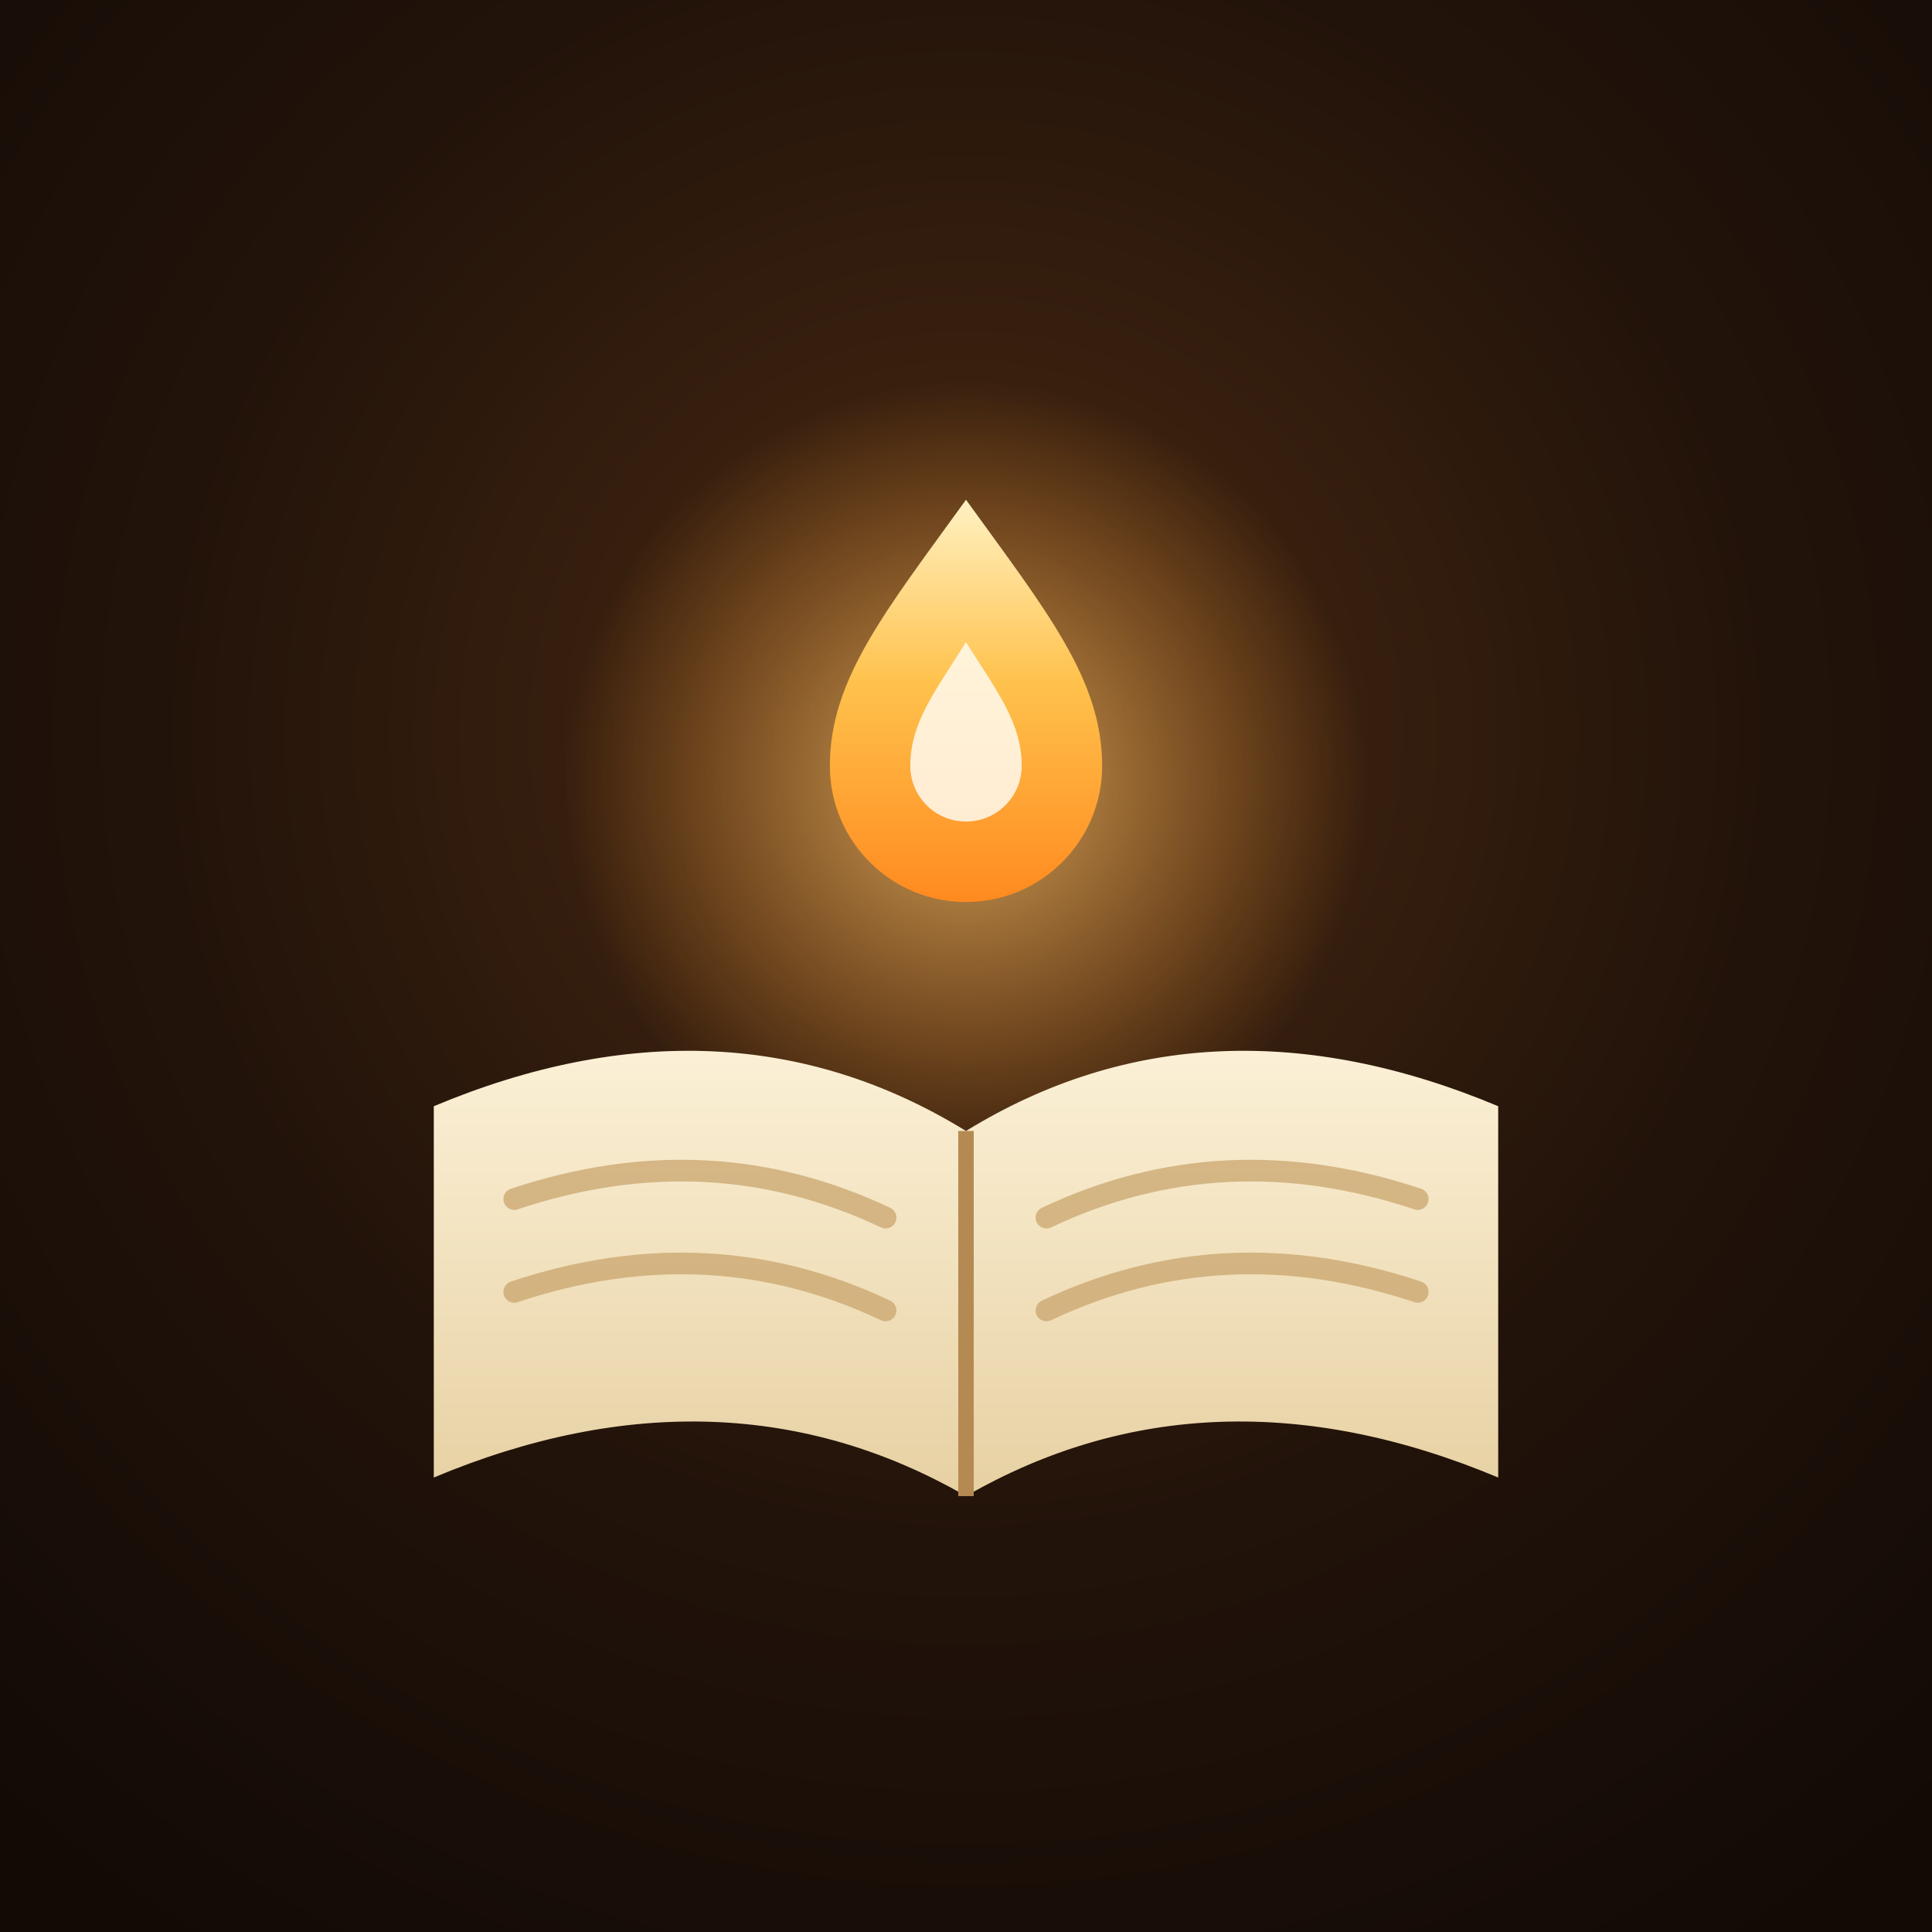
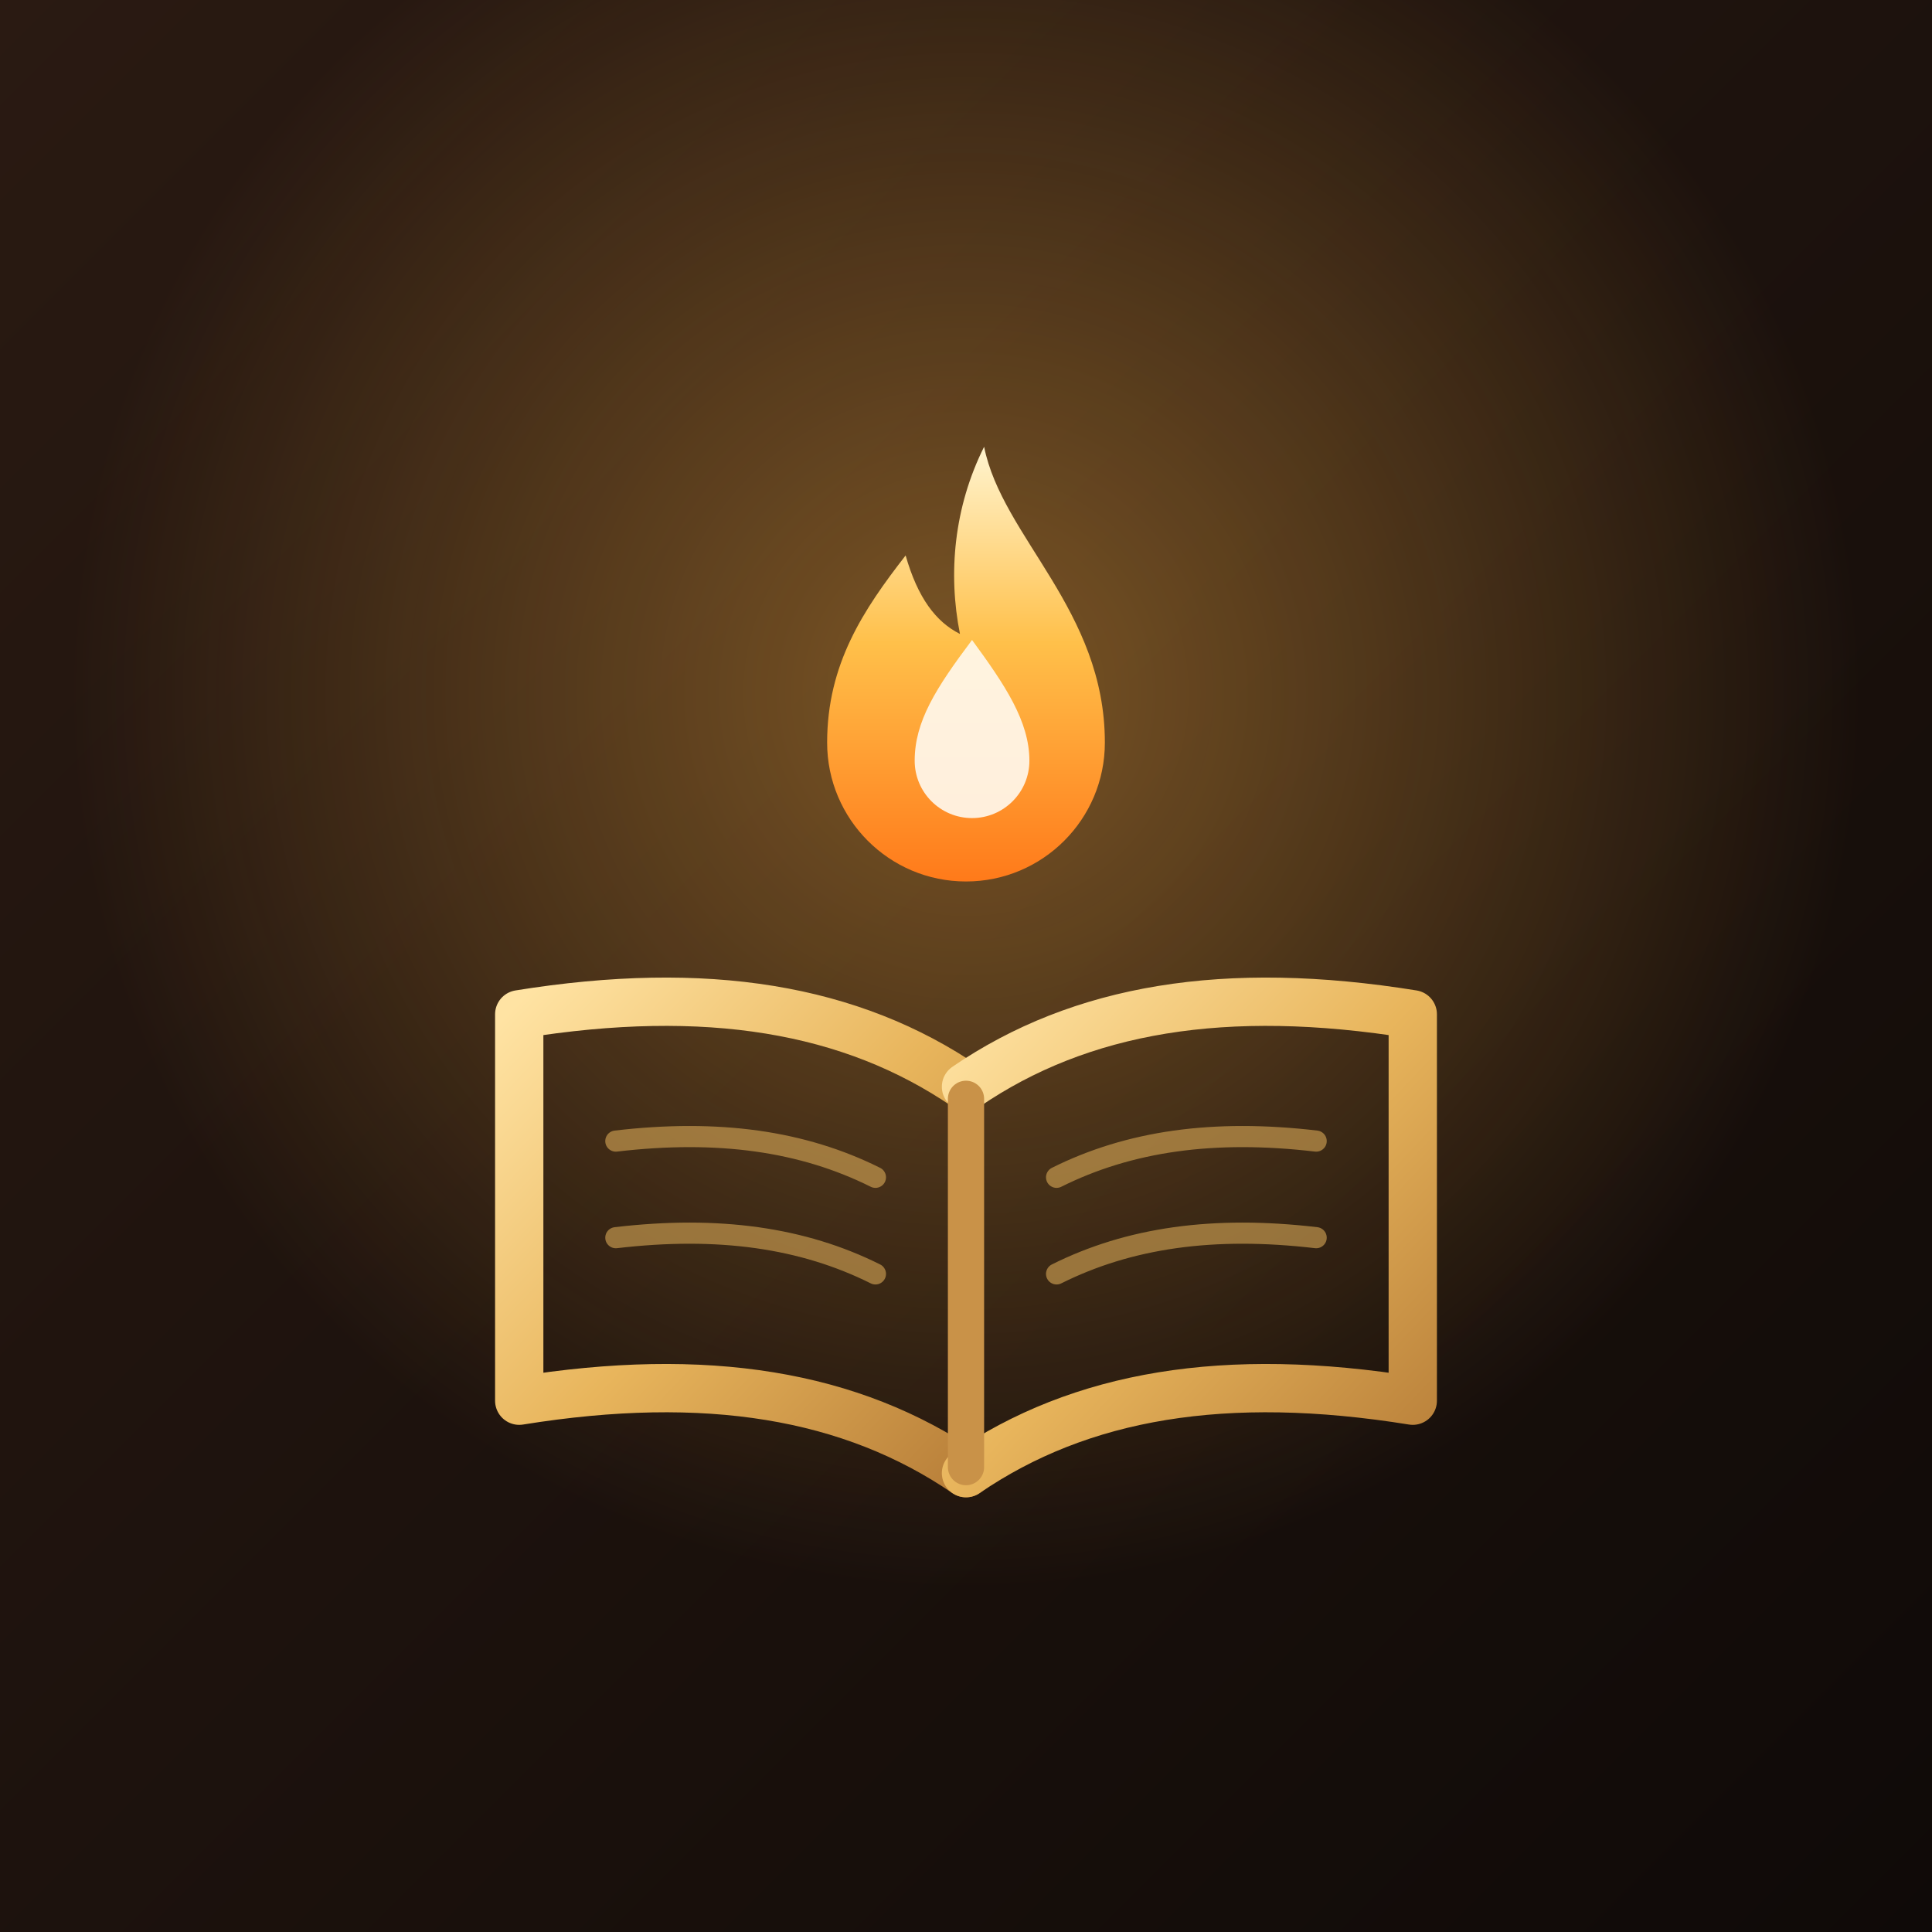
<svg xmlns="http://www.w3.org/2000/svg" viewBox="0 0 512 512">
  <defs>
-     <radialGradient id="bg" cx=".5" cy=".38" r=".75">
-       <stop offset="0" stop-color="#4a2a12" />
-       <stop offset=".55" stop-color="#22130a" />
-       <stop offset="1" stop-color="#120a05" />
+     <linearGradient id="bg" x1="0" y1="0" x2="1" y2="1">
+       <stop offset="0" stop-color="#2a1a12" />
+       <stop offset="1" stop-color="#0f0a08" />
+     </linearGradient>
+     <radialGradient id="glow" cx=".5" cy=".36" r=".46">
+       <stop offset="0" stop-color="#ffb347" stop-opacity=".42" />
+       <stop offset="1" stop-color="#ffb347" stop-opacity="0" />
    </radialGradient>
-     <radialGradient id="glow" cx=".5" cy=".5" r=".5">
-       <stop offset="0" stop-color="#ffcf7a" stop-opacity=".75" />
-       <stop offset="1" stop-color="#ff9a2e" stop-opacity="0" />
-     </radialGradient>
+     <linearGradient id="gold" x1="0" y1="0" x2="1" y2="1">
+       <stop offset="0" stop-color="#ffe3a3" />
+       <stop offset=".5" stop-color="#e8b55c" />
+       <stop offset="1" stop-color="#b9803a" />
+     </linearGradient>
    <linearGradient id="flame" x1="0" y1="1" x2="0" y2="0">
-       <stop offset="0" stop-color="#ff8a1f" />
-       <stop offset=".55" stop-color="#ffc24d" />
-       <stop offset="1" stop-color="#fff1c2" />
+       <stop offset="0" stop-color="#ff7a1a" />
+       <stop offset=".55" stop-color="#ffc04a" />
+       <stop offset="1" stop-color="#fff4cf" />
    </linearGradient>
-     <linearGradient id="pg" x1="0" y1="0" x2="0" y2="1">
-       <stop offset="0" stop-color="#fbf0d6" />
-       <stop offset="1" stop-color="#e7d1a3" />
+     <linearGradient id="edge" x1="0" y1="0" x2="1" y2="1">
+       <stop offset="0" stop-color="#ffd58a" stop-opacity=".55" />
+       <stop offset="1" stop-color="#8a5a2a" stop-opacity=".25" />
    </linearGradient>
  </defs>
  <rect width="512" height="512" fill="url(#bg)" />
-   <g transform="translate(256 262) scale(.82) translate(-256 -262)">
-     <circle cx="256" cy="196" r="130" fill="url(#glow)" />
-     <path d="M256 104c-26 36-44 58-44 86a44 44 0 0 0 88 0c0-28-18-50-44-86z" fill="url(#flame)" />
-     <path d="M256 150c-10 16-18 26-18 40a18 18 0 0 0 36 0c0-14-8-24-18-40z" fill="#fffaf0" opacity=".85" />
-     <path d="M84 300c62-26 120-24 172 8v118c-52-30-110-32-172-6z" fill="url(#pg)" />
-     <path d="M428 300c-62-26-120-24-172 8v118c52-30 110-32 172-6z" fill="url(#pg)" />
-     <path d="M256 308v118" stroke="#b58a52" stroke-width="5" />
-     <path d="M110 330c42-14 82-12 120 6M110 360c42-14 82-12 120 6M402 330c-42-14-82-12-120 6M402 360c-42-14-82-12-120 6" stroke="#c9a56d" stroke-width="7" stroke-linecap="round" fill="none" opacity=".75" />
+   <rect width="512" height="512" fill="url(#glow)" />
+   <g transform="translate(51.2 51.2) scale(.8)">
+     <path d="M262 84c6 30 40 54 40 98a46 46 0 0 1-92 0c0-26 12-44 26-62 4 14 10 22 18 26-4-20-2-42 8-62z" fill="url(#flame)" />
+     <path d="M258 148c-12 16-19 27-19 40a19 19 0 0 0 38 0c0-13-8-25-19-40z" fill="#fffaf0" opacity=".9" />
+     <g fill="none" stroke="url(#gold)" stroke-width="16" stroke-linecap="round" stroke-linejoin="round">
+       <path d="M256 296c-38-26-86-34-148-24v128c62-10 110-2 148 24" />
+       <path d="M256 296c38-26 86-34 148-24v128c-62-10-110-2-148 24" />
+     </g>
+     <path d="M256 300v122" stroke="#c99248" stroke-width="12" stroke-linecap="round" />
+     <g fill="none" stroke="#e8b55c" stroke-width="7" stroke-linecap="round" opacity=".55">
+       <path d="M140 314c34-4 62 0 86 12M140 346c34-4 62 0 86 12" />
+       <path d="M372 314c-34-4-62 0-86 12M372 346c-34-4-62 0-86 12" />
+     </g>
  </g>
</svg>
